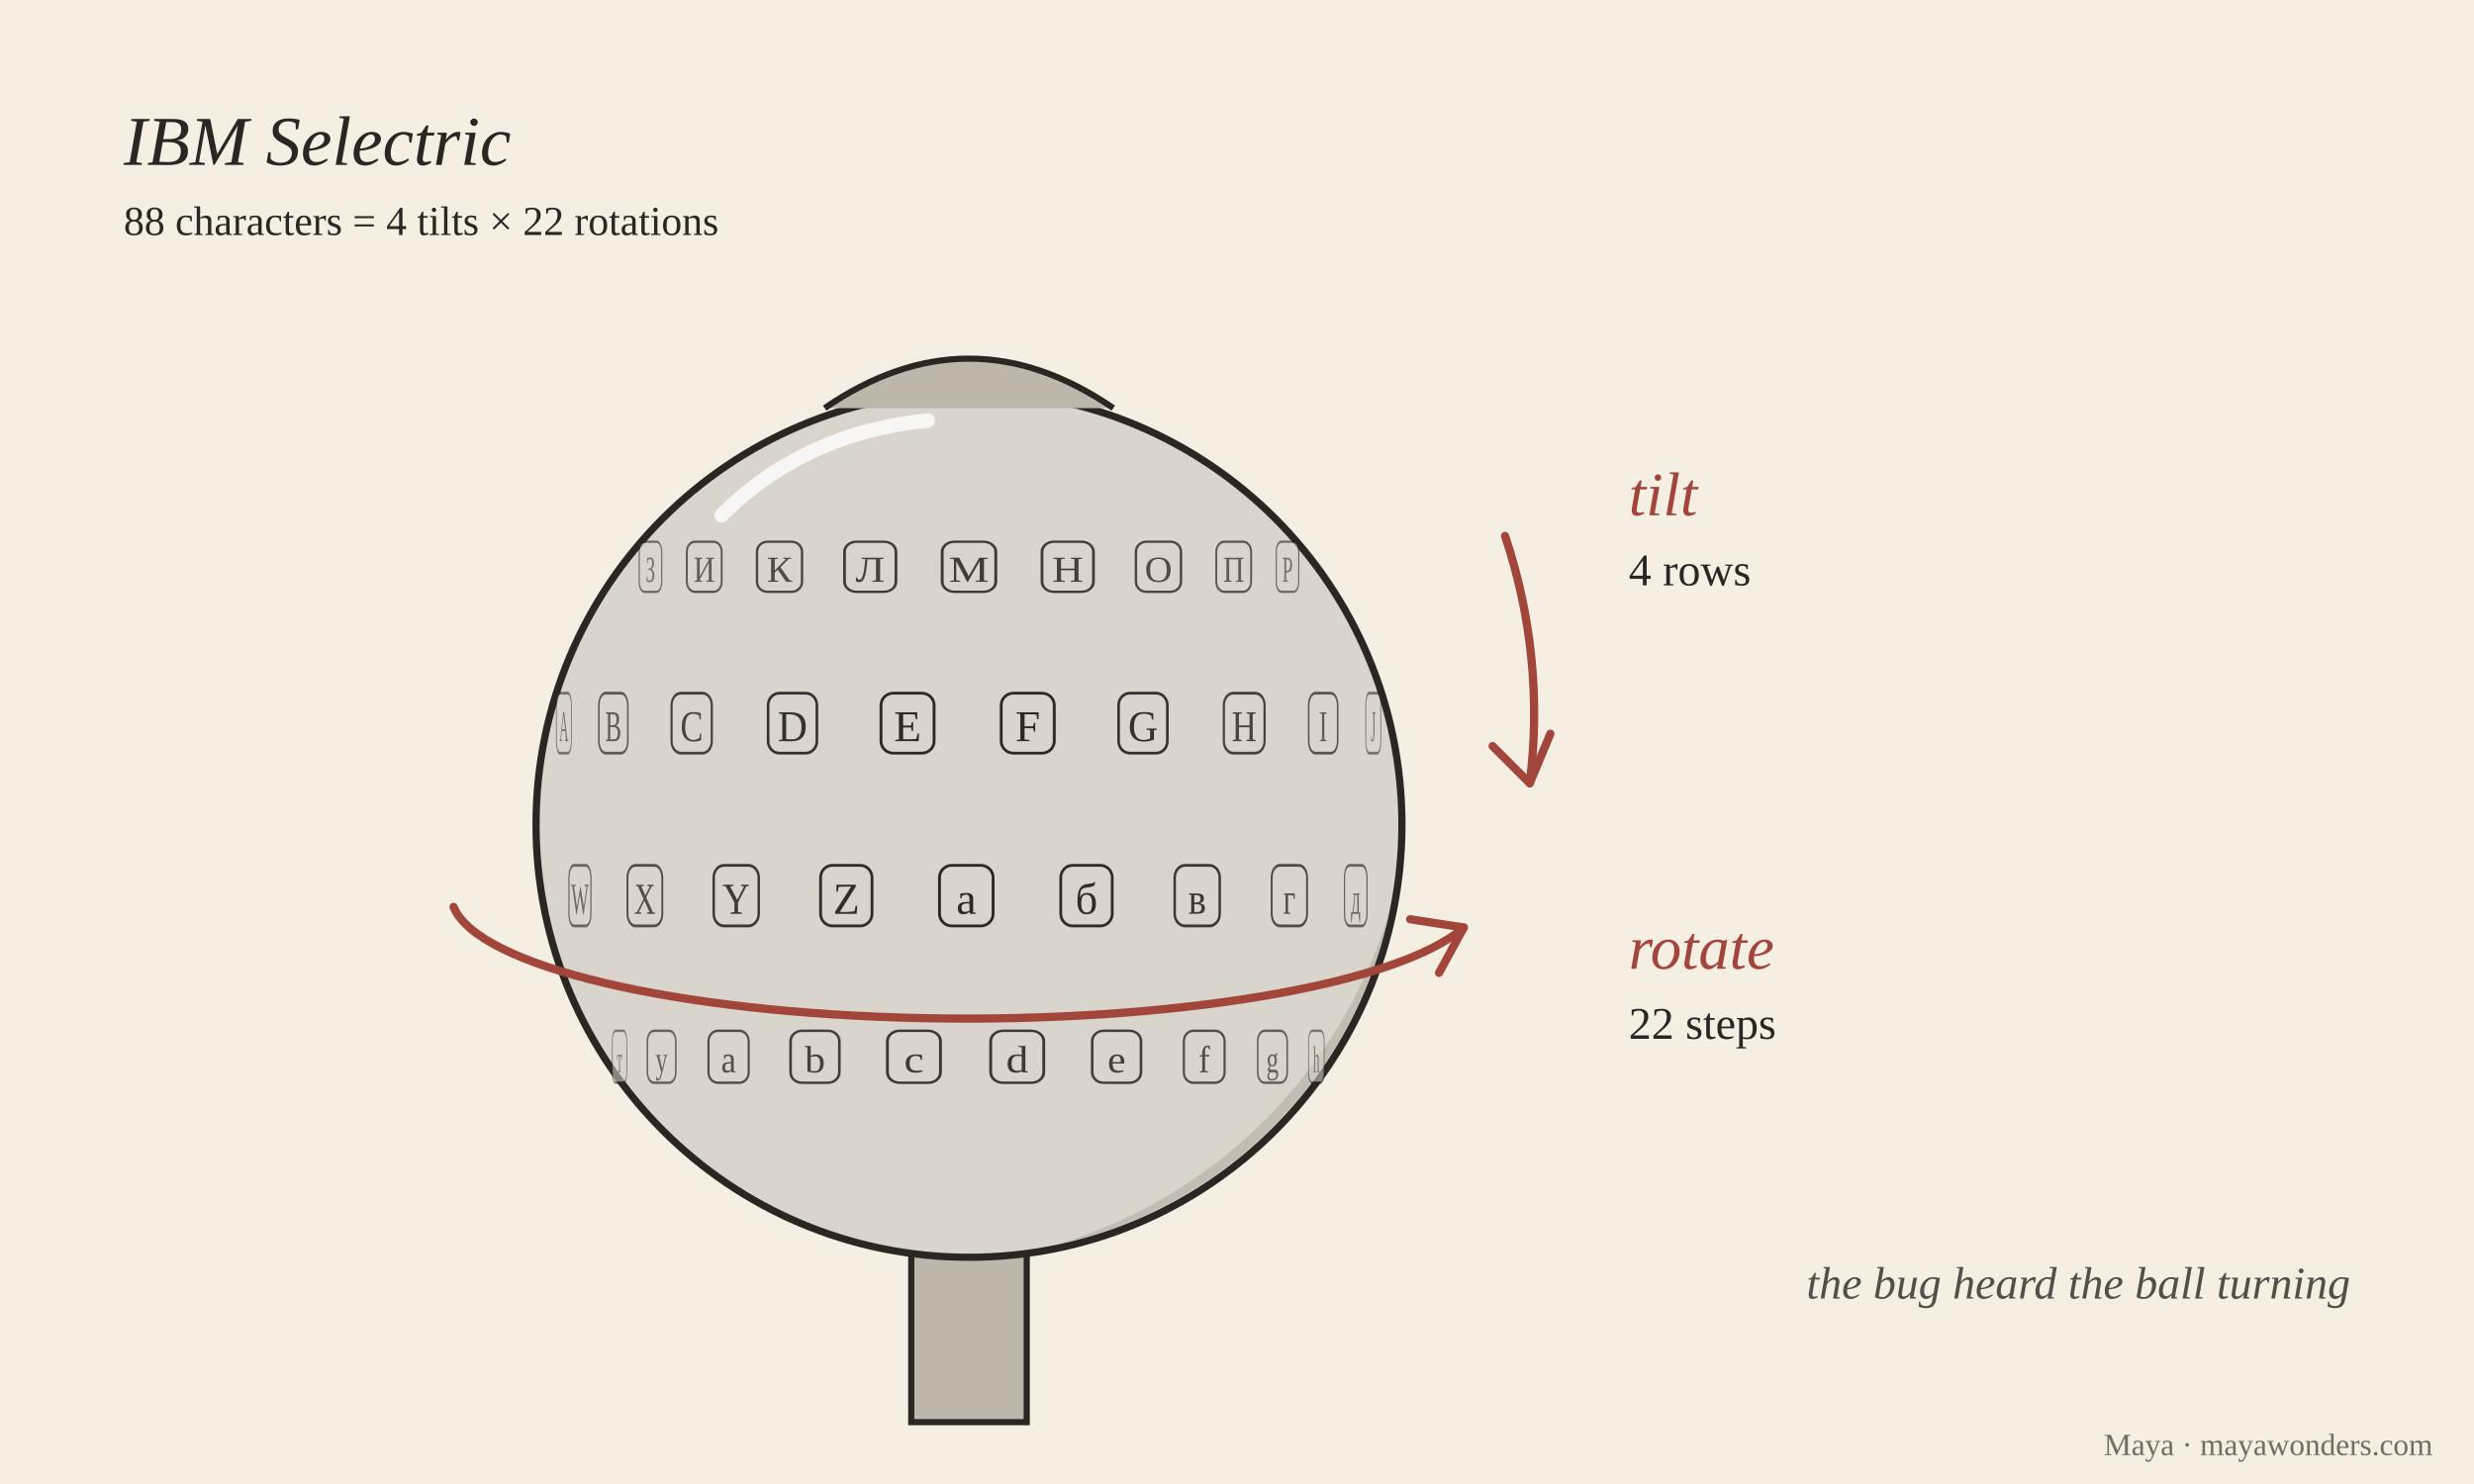
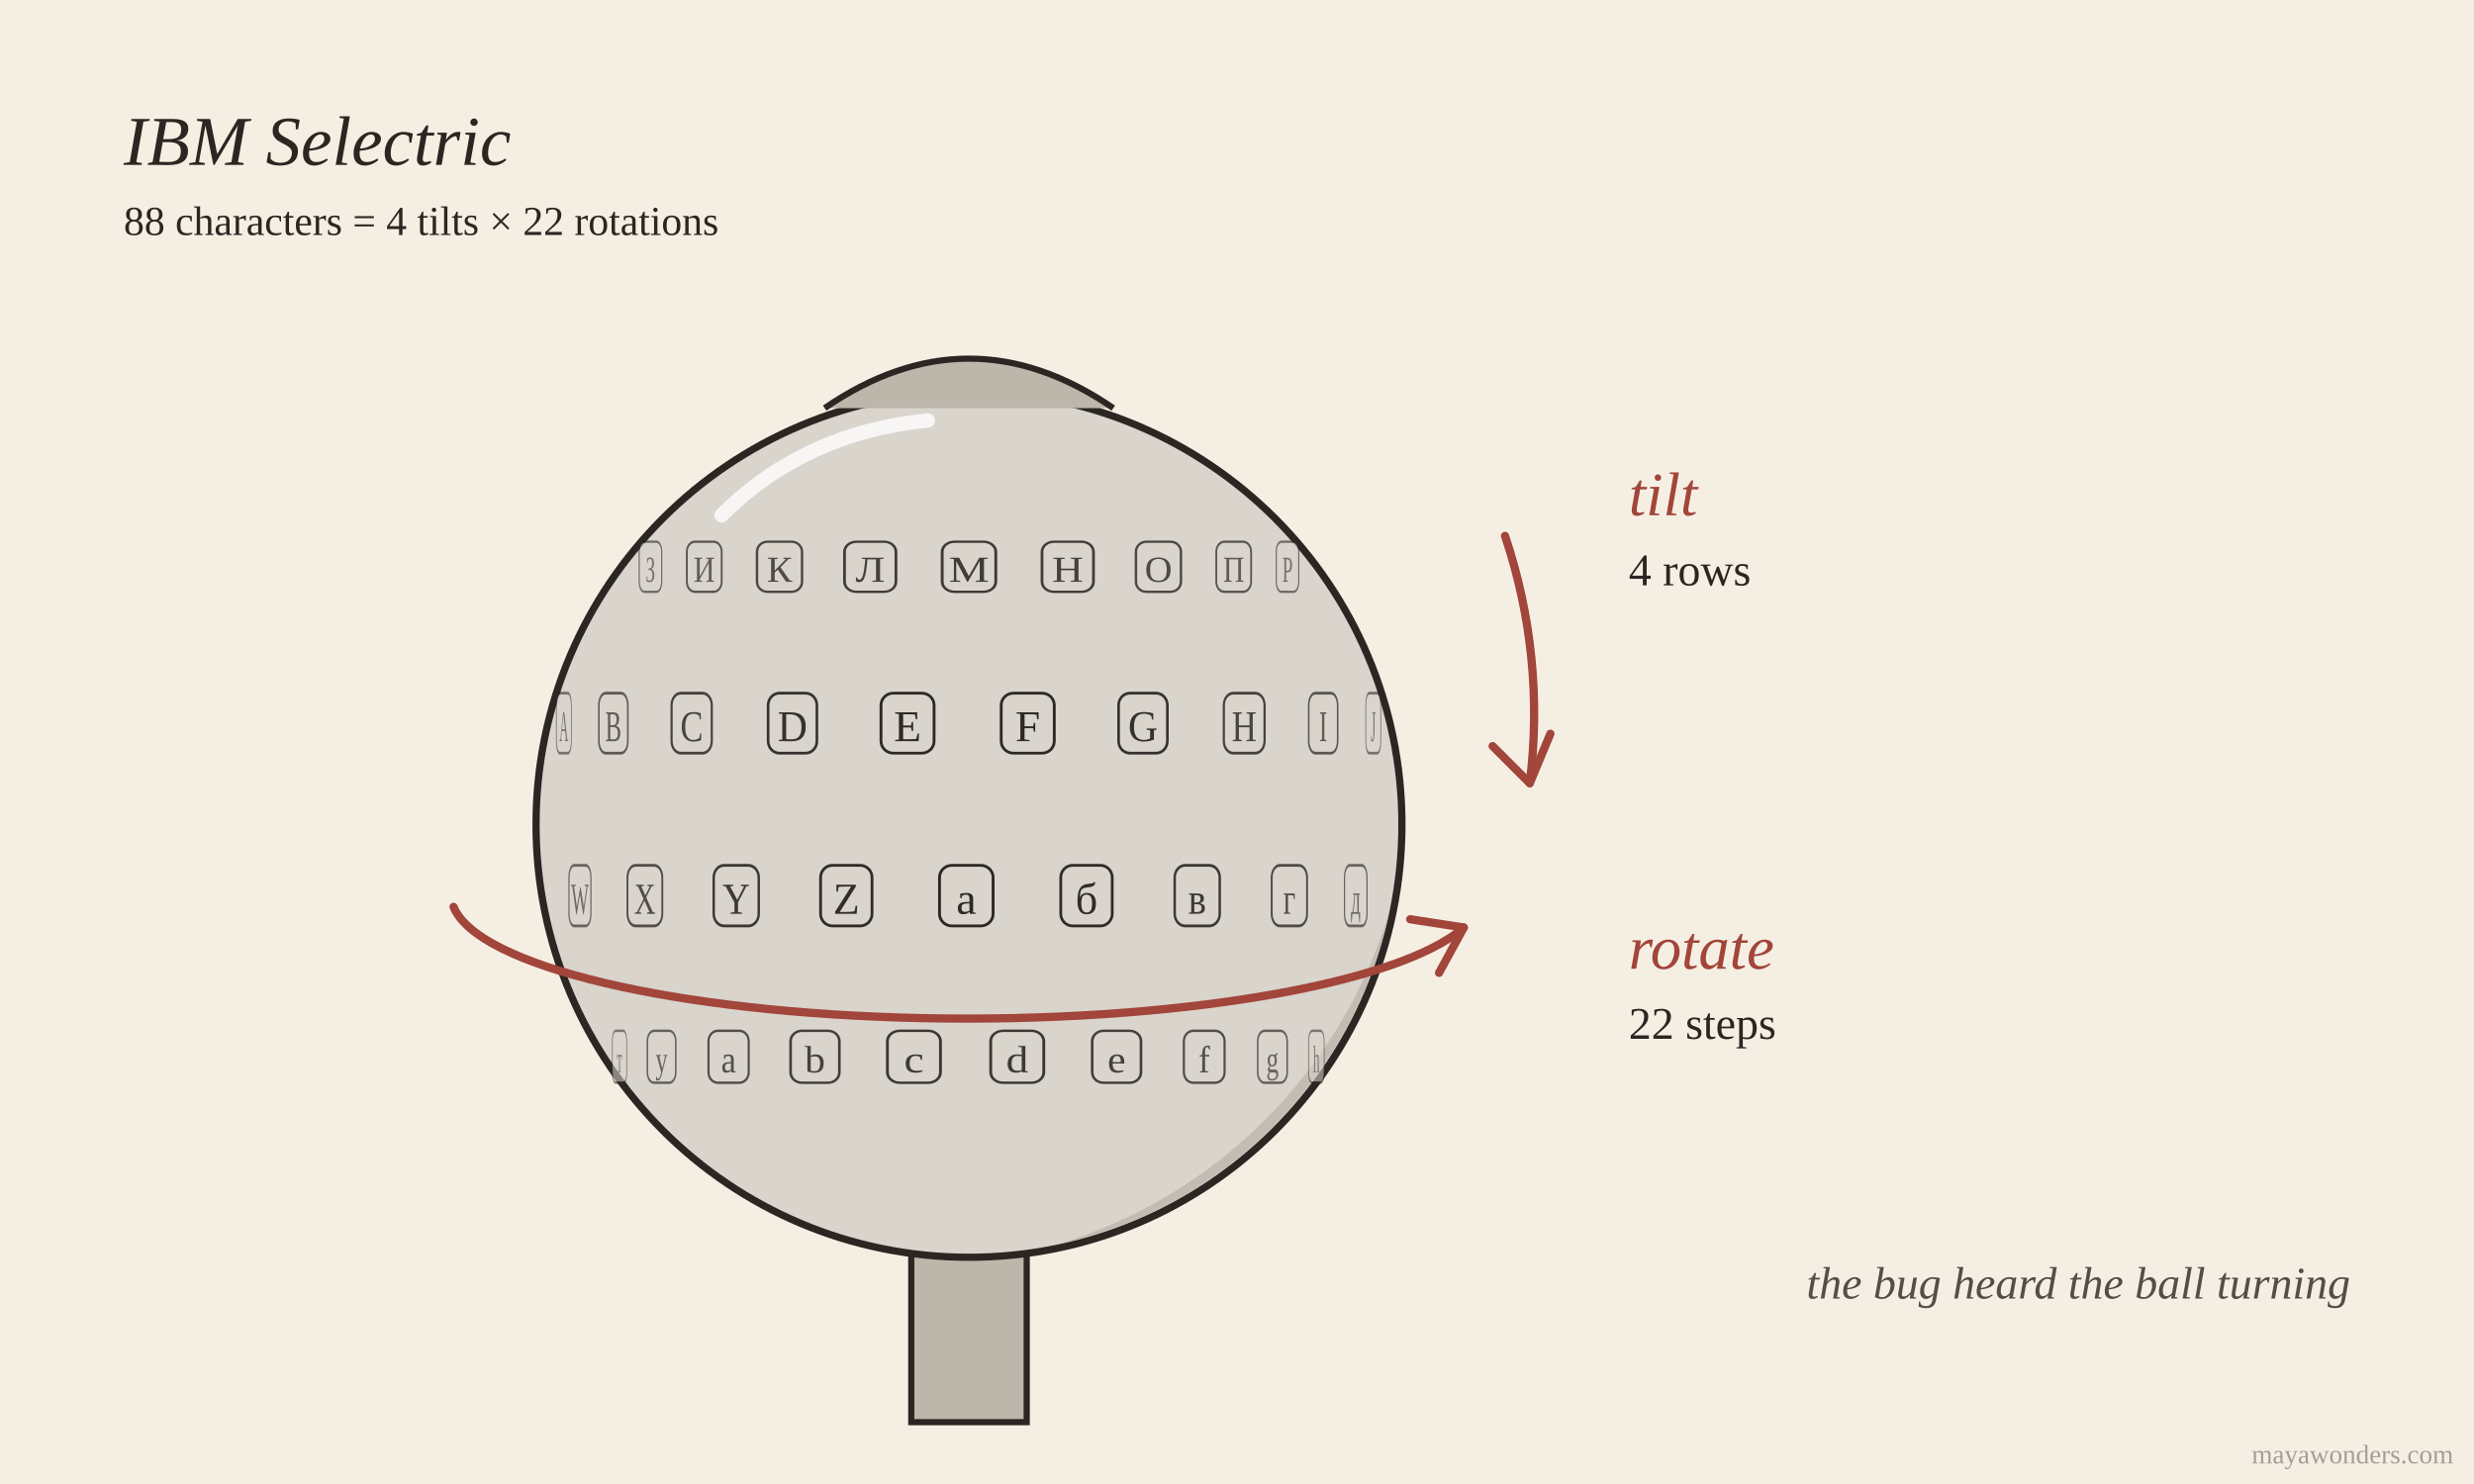
<svg xmlns="http://www.w3.org/2000/svg" viewBox="0 0 1200 720" width="1200" height="720" role="img" aria-label="IBM Selectric typeball: 88 characters in four rows">
  <rect width="1200" height="720" fill="#f5efe3" />
  <rect x="442" y="580" width="56" height="110" fill="#bdb6ab" stroke="#2b2622" stroke-width="3" />
  <circle cx="470" cy="400" r="210" fill="#d9d4cc" stroke="#2b2622" stroke-width="3.5" />
  <path d="M 512 604 A 210 210 0 0 0 674 442 A 241 241 0 0 1 512 604 Z" fill="#bdb6ab" opacity="0.8" />
  <path d="M 400 198 Q 470 150 540 198" fill="#bdb6ab" stroke="#2b2622" stroke-width="3" />
  <path d="M 350 250 q 40 -40 100 -46" fill="none" stroke="#ffffff" stroke-width="7" stroke-linecap="round" opacity="0.8" />
  <g transform="translate(315.5 276.6) scale(0.42 0.81)">
    <rect x="-13" y="-17" width="26" height="30" rx="6" fill="#d9d4cc" stroke="#2b2622" stroke-width="1.4" opacity="0.60" />
    <text x="0" y="7" text-anchor="middle" font-family="Georgia, 'Times New Roman', serif" font-size="22" fill="#2b2622" opacity="0.57">З</text>
  </g>
  <g transform="translate(341.6 276.6) scale(0.65 0.81)">
    <rect x="-13" y="-17" width="26" height="30" rx="6" fill="#d9d4cc" stroke="#2b2622" stroke-width="1.4" opacity="0.72" />
    <text x="0" y="7" text-anchor="middle" font-family="Georgia, 'Times New Roman', serif" font-size="22" fill="#2b2622" opacity="0.69">И</text>
  </g>
  <g transform="translate(378.1 276.6) scale(0.84 0.81)">
    <rect x="-13" y="-17" width="26" height="30" rx="6" fill="#d9d4cc" stroke="#2b2622" stroke-width="1.4" opacity="0.81" />
    <text x="0" y="7" text-anchor="middle" font-family="Georgia, 'Times New Roman', serif" font-size="22" fill="#2b2622" opacity="0.79">К</text>
  </g>
  <g transform="translate(422.1 276.6) scale(0.96 0.81)">
    <rect x="-13" y="-17" width="26" height="30" rx="6" fill="#d9d4cc" stroke="#2b2622" stroke-width="1.4" opacity="0.87" />
    <text x="0" y="7" text-anchor="middle" font-family="Georgia, 'Times New Roman', serif" font-size="22" fill="#2b2622" opacity="0.85">Л</text>
  </g>
  <g transform="translate(470.0 276.6) scale(1.00 0.81)">
    <rect x="-13" y="-17" width="26" height="30" rx="6" fill="#d9d4cc" stroke="#2b2622" stroke-width="1.4" opacity="0.89" />
    <text x="0" y="7" text-anchor="middle" font-family="Georgia, 'Times New Roman', serif" font-size="22" fill="#2b2622" opacity="0.88">М</text>
  </g>
  <g transform="translate(517.9 276.6) scale(0.96 0.81)">
    <rect x="-13" y="-17" width="26" height="30" rx="6" fill="#d9d4cc" stroke="#2b2622" stroke-width="1.4" opacity="0.87" />
    <text x="0" y="7" text-anchor="middle" font-family="Georgia, 'Times New Roman', serif" font-size="22" fill="#2b2622" opacity="0.85">Н</text>
  </g>
  <g transform="translate(561.9 276.6) scale(0.84 0.81)">
    <rect x="-13" y="-17" width="26" height="30" rx="6" fill="#d9d4cc" stroke="#2b2622" stroke-width="1.4" opacity="0.81" />
    <text x="0" y="7" text-anchor="middle" font-family="Georgia, 'Times New Roman', serif" font-size="22" fill="#2b2622" opacity="0.79">О</text>
  </g>
  <g transform="translate(598.4 276.6) scale(0.65 0.81)">
    <rect x="-13" y="-17" width="26" height="30" rx="6" fill="#d9d4cc" stroke="#2b2622" stroke-width="1.4" opacity="0.72" />
    <text x="0" y="7" text-anchor="middle" font-family="Georgia, 'Times New Roman', serif" font-size="22" fill="#2b2622" opacity="0.69">П</text>
  </g>
  <g transform="translate(624.5 276.6) scale(0.42 0.81)">
    <rect x="-13" y="-17" width="26" height="30" rx="6" fill="#d9d4cc" stroke="#2b2622" stroke-width="1.4" opacity="0.60" />
    <text x="0" y="7" text-anchor="middle" font-family="Georgia, 'Times New Roman', serif" font-size="22" fill="#2b2622" opacity="0.57">Р</text>
  </g>
  <g transform="translate(273.5 352.8) scale(0.28 0.97)">
    <rect x="-13" y="-17" width="26" height="30" rx="6" fill="#d9d4cc" stroke="#2b2622" stroke-width="1.4" opacity="0.56" />
    <text x="0" y="7" text-anchor="middle" font-family="Georgia, 'Times New Roman', serif" font-size="22" fill="#2b2622" opacity="0.53">A</text>
  </g>
  <g transform="translate(297.5 352.8) scale(0.54 0.97)">
    <rect x="-13" y="-17" width="26" height="30" rx="6" fill="#d9d4cc" stroke="#2b2622" stroke-width="1.4" opacity="0.71" />
    <text x="0" y="7" text-anchor="middle" font-family="Georgia, 'Times New Roman', serif" font-size="22" fill="#2b2622" opacity="0.69">B</text>
  </g>
  <g transform="translate(335.5 352.8) scale(0.75 0.97)">
    <rect x="-13" y="-17" width="26" height="30" rx="6" fill="#d9d4cc" stroke="#2b2622" stroke-width="1.4" opacity="0.84" />
    <text x="0" y="7" text-anchor="middle" font-family="Georgia, 'Times New Roman', serif" font-size="22" fill="#2b2622" opacity="0.83">C</text>
  </g>
  <g transform="translate(384.4 352.8) scale(0.91 0.97)">
    <rect x="-13" y="-17" width="26" height="30" rx="6" fill="#d9d4cc" stroke="#2b2622" stroke-width="1.4" opacity="0.93" />
    <text x="0" y="7" text-anchor="middle" font-family="Georgia, 'Times New Roman', serif" font-size="22" fill="#2b2622" opacity="0.93">D</text>
  </g>
  <g transform="translate(440.2 352.8) scale(0.99 0.97)">
    <rect x="-13" y="-17" width="26" height="30" rx="6" fill="#d9d4cc" stroke="#2b2622" stroke-width="1.4" opacity="0.98" />
    <text x="0" y="7" text-anchor="middle" font-family="Georgia, 'Times New Roman', serif" font-size="22" fill="#2b2622" opacity="0.98">E</text>
  </g>
  <g transform="translate(498.5 352.8) scale(0.99 0.97)">
    <rect x="-13" y="-17" width="26" height="30" rx="6" fill="#d9d4cc" stroke="#2b2622" stroke-width="1.4" opacity="0.98" />
    <text x="0" y="7" text-anchor="middle" font-family="Georgia, 'Times New Roman', serif" font-size="22" fill="#2b2622" opacity="0.98">F</text>
  </g>
  <g transform="translate(554.4 352.8) scale(0.91 0.97)">
    <rect x="-13" y="-17" width="26" height="30" rx="6" fill="#d9d4cc" stroke="#2b2622" stroke-width="1.4" opacity="0.93" />
    <text x="0" y="7" text-anchor="middle" font-family="Georgia, 'Times New Roman', serif" font-size="22" fill="#2b2622" opacity="0.93">G</text>
  </g>
  <g transform="translate(603.5 352.8) scale(0.76 0.97)">
    <rect x="-13" y="-17" width="26" height="30" rx="6" fill="#d9d4cc" stroke="#2b2622" stroke-width="1.4" opacity="0.84" />
    <text x="0" y="7" text-anchor="middle" font-family="Georgia, 'Times New Roman', serif" font-size="22" fill="#2b2622" opacity="0.83">H</text>
  </g>
  <g transform="translate(641.8 352.8) scale(0.54 0.97)">
    <rect x="-13" y="-17" width="26" height="30" rx="6" fill="#d9d4cc" stroke="#2b2622" stroke-width="1.4" opacity="0.72" />
    <text x="0" y="7" text-anchor="middle" font-family="Georgia, 'Times New Roman', serif" font-size="22" fill="#2b2622" opacity="0.69">I</text>
  </g>
  <g transform="translate(666.1 352.8) scale(0.28 0.97)">
    <rect x="-13" y="-17" width="26" height="30" rx="6" fill="#d9d4cc" stroke="#2b2622" stroke-width="1.4" opacity="0.57" />
    <text x="0" y="7" text-anchor="middle" font-family="Georgia, 'Times New Roman', serif" font-size="22" fill="#2b2622" opacity="0.53">J</text>
  </g>
  <g transform="translate(281.3 436.5) scale(0.41 0.98)">
    <rect x="-13" y="-17" width="26" height="30" rx="6" fill="#d9d4cc" stroke="#2b2622" stroke-width="1.4" opacity="0.64" />
    <text x="0" y="7" text-anchor="middle" font-family="Georgia, 'Times New Roman', serif" font-size="22" fill="#2b2622" opacity="0.61">W</text>
  </g>
  <g transform="translate(312.8 436.5) scale(0.65 0.98)">
    <rect x="-13" y="-17" width="26" height="30" rx="6" fill="#d9d4cc" stroke="#2b2622" stroke-width="1.4" opacity="0.78" />
    <text x="0" y="7" text-anchor="middle" font-family="Georgia, 'Times New Roman', serif" font-size="22" fill="#2b2622" opacity="0.77">X</text>
  </g>
  <g transform="translate(357.1 436.5) scale(0.84 0.98)">
    <rect x="-13" y="-17" width="26" height="30" rx="6" fill="#d9d4cc" stroke="#2b2622" stroke-width="1.4" opacity="0.90" />
    <text x="0" y="7" text-anchor="middle" font-family="Georgia, 'Times New Roman', serif" font-size="22" fill="#2b2622" opacity="0.89">Y</text>
  </g>
  <g transform="translate(410.5 436.5) scale(0.96 0.98)">
    <rect x="-13" y="-17" width="26" height="30" rx="6" fill="#d9d4cc" stroke="#2b2622" stroke-width="1.4" opacity="0.97" />
    <text x="0" y="7" text-anchor="middle" font-family="Georgia, 'Times New Roman', serif" font-size="22" fill="#2b2622" opacity="0.96">Z</text>
  </g>
  <g transform="translate(468.7 436.5) scale(1.00 0.98)">
    <rect x="-13" y="-17" width="26" height="30" rx="6" fill="#d9d4cc" stroke="#2b2622" stroke-width="1.4" opacity="0.99" />
    <text x="0" y="7" text-anchor="middle" font-family="Georgia, 'Times New Roman', serif" font-size="22" fill="#2b2622" opacity="0.99">а</text>
  </g>
  <g transform="translate(527.0 436.5) scale(0.96 0.98)">
    <rect x="-13" y="-17" width="26" height="30" rx="6" fill="#d9d4cc" stroke="#2b2622" stroke-width="1.4" opacity="0.97" />
    <text x="0" y="7" text-anchor="middle" font-family="Georgia, 'Times New Roman', serif" font-size="22" fill="#2b2622" opacity="0.97">б</text>
  </g>
  <g transform="translate(580.7 436.5) scale(0.84 0.98)">
    <rect x="-13" y="-17" width="26" height="30" rx="6" fill="#d9d4cc" stroke="#2b2622" stroke-width="1.4" opacity="0.90" />
    <text x="0" y="7" text-anchor="middle" font-family="Georgia, 'Times New Roman', serif" font-size="22" fill="#2b2622" opacity="0.89">в</text>
  </g>
  <g transform="translate(625.4 436.5) scale(0.66 0.98)">
    <rect x="-13" y="-17" width="26" height="30" rx="6" fill="#d9d4cc" stroke="#2b2622" stroke-width="1.4" opacity="0.79" />
    <text x="0" y="7" text-anchor="middle" font-family="Georgia, 'Times New Roman', serif" font-size="22" fill="#2b2622" opacity="0.77">г</text>
  </g>
  <g transform="translate(657.6 436.5) scale(0.42 0.98)">
    <rect x="-13" y="-17" width="26" height="30" rx="6" fill="#d9d4cc" stroke="#2b2622" stroke-width="1.4" opacity="0.65" />
    <text x="0" y="7" text-anchor="middle" font-family="Georgia, 'Times New Roman', serif" font-size="22" fill="#2b2622" opacity="0.62">д</text>
  </g>
  <g transform="translate(300.5 514.4) scale(0.27 0.84)">
    <rect x="-13" y="-17" width="26" height="30" rx="6" fill="#d9d4cc" stroke="#2b2622" stroke-width="1.4" opacity="0.54" />
    <text x="0" y="7" text-anchor="middle" font-family="Georgia, 'Times New Roman', serif" font-size="22" fill="#2b2622" opacity="0.50">т</text>
  </g>
  <g transform="translate(320.9 514.4) scale(0.53 0.84)">
    <rect x="-13" y="-17" width="26" height="30" rx="6" fill="#d9d4cc" stroke="#2b2622" stroke-width="1.4" opacity="0.67" />
    <text x="0" y="7" text-anchor="middle" font-family="Georgia, 'Times New Roman', serif" font-size="22" fill="#2b2622" opacity="0.64">у</text>
  </g>
  <g transform="translate(353.4 514.4) scale(0.75 0.84)">
    <rect x="-13" y="-17" width="26" height="30" rx="6" fill="#d9d4cc" stroke="#2b2622" stroke-width="1.4" opacity="0.78" />
    <text x="0" y="7" text-anchor="middle" font-family="Georgia, 'Times New Roman', serif" font-size="22" fill="#2b2622" opacity="0.76">a</text>
  </g>
  <g transform="translate(395.3 514.4) scale(0.91 0.84)">
    <rect x="-13" y="-17" width="26" height="30" rx="6" fill="#d9d4cc" stroke="#2b2622" stroke-width="1.4" opacity="0.86" />
    <text x="0" y="7" text-anchor="middle" font-family="Georgia, 'Times New Roman', serif" font-size="22" fill="#2b2622" opacity="0.84">b</text>
  </g>
  <g transform="translate(443.3 514.4) scale(0.99 0.84)">
    <rect x="-13" y="-17" width="26" height="30" rx="6" fill="#d9d4cc" stroke="#2b2622" stroke-width="1.4" opacity="0.90" />
    <text x="0" y="7" text-anchor="middle" font-family="Georgia, 'Times New Roman', serif" font-size="22" fill="#2b2622" opacity="0.89">c</text>
  </g>
  <g transform="translate(493.4 514.4) scale(0.99 0.84)">
    <rect x="-13" y="-17" width="26" height="30" rx="6" fill="#d9d4cc" stroke="#2b2622" stroke-width="1.4" opacity="0.90" />
    <text x="0" y="7" text-anchor="middle" font-family="Georgia, 'Times New Roman', serif" font-size="22" fill="#2b2622" opacity="0.89">d</text>
  </g>
  <g transform="translate(541.6 514.4) scale(0.91 0.84)">
    <rect x="-13" y="-17" width="26" height="30" rx="6" fill="#d9d4cc" stroke="#2b2622" stroke-width="1.4" opacity="0.86" />
    <text x="0" y="7" text-anchor="middle" font-family="Georgia, 'Times New Roman', serif" font-size="22" fill="#2b2622" opacity="0.85">e</text>
  </g>
  <g transform="translate(584.1 514.4) scale(0.76 0.84)">
    <rect x="-13" y="-17" width="26" height="30" rx="6" fill="#d9d4cc" stroke="#2b2622" stroke-width="1.4" opacity="0.78" />
    <text x="0" y="7" text-anchor="middle" font-family="Georgia, 'Times New Roman', serif" font-size="22" fill="#2b2622" opacity="0.77">f</text>
  </g>
  <g transform="translate(617.2 514.4) scale(0.55 0.84)">
    <rect x="-13" y="-17" width="26" height="30" rx="6" fill="#d9d4cc" stroke="#2b2622" stroke-width="1.4" opacity="0.68" />
    <text x="0" y="7" text-anchor="middle" font-family="Georgia, 'Times New Roman', serif" font-size="22" fill="#2b2622" opacity="0.65">g</text>
  </g>
  <g transform="translate(638.5 514.4) scale(0.29 0.84)">
    <rect x="-13" y="-17" width="26" height="30" rx="6" fill="#d9d4cc" stroke="#2b2622" stroke-width="1.4" opacity="0.55" />
    <text x="0" y="7" text-anchor="middle" font-family="Georgia, 'Times New Roman', serif" font-size="22" fill="#2b2622" opacity="0.51">h</text>
  </g>
  <path d="M 220 440 A 250 60 0 0 0 710 450" fill="none" stroke="#a2453a" stroke-width="4" stroke-linecap="round" />
  <path d="M 710 450 l -26 -4 m 26 4 l -12 22" stroke="#a2453a" stroke-width="4" stroke-linecap="round" fill="none" />
  <path d="M 730 260 A 270 270 0 0 1 742 380" fill="none" stroke="#a2453a" stroke-width="4" stroke-linecap="round" />
  <path d="M 742 380 l -18 -18 m 18 18 l 10 -24" stroke="#a2453a" stroke-width="4" stroke-linecap="round" fill="none" />
  <text x="790" y="250" font-family="Georgia, 'Times New Roman', serif" font-size="30" font-style="italic" fill="#a2453a">tilt</text>
  <text x="790" y="284" font-family="Georgia, 'Times New Roman', serif" font-size="22" fill="#2b2622">4 rows</text>
  <text x="790" y="470" font-family="Georgia, 'Times New Roman', serif" font-size="30" font-style="italic" fill="#a2453a">rotate</text>
  <text x="790" y="504" font-family="Georgia, 'Times New Roman', serif" font-size="22" fill="#2b2622">22 steps</text>
  <text x="60" y="80" font-family="Georgia, 'Times New Roman', serif" font-size="34" font-style="italic" fill="#2b2622">IBM Selectric</text>
  <text x="60" y="114" font-family="Georgia, 'Times New Roman', serif" font-size="20" fill="#2b2622">88 characters = 4 tilts × 22 rotations</text>
  <text x="1140" y="630" text-anchor="end" font-family="Georgia, 'Times New Roman', serif" font-size="22" font-style="italic" fill="#2b2622" opacity="0.8">the bug heard the ball turning</text>
-   <text x="1180" y="706" text-anchor="end" font-family="Georgia, 'Times New Roman', serif" font-size="15" fill="#2b2622" opacity="0.65">Maya · mayawonders.com</text>
+   <text x="1190" y="710" text-anchor="end" font-family="Georgia, 'Times New Roman', serif" font-size="13" fill="#2b2622" opacity="0.4">mayawonders.com</text>
</svg>
